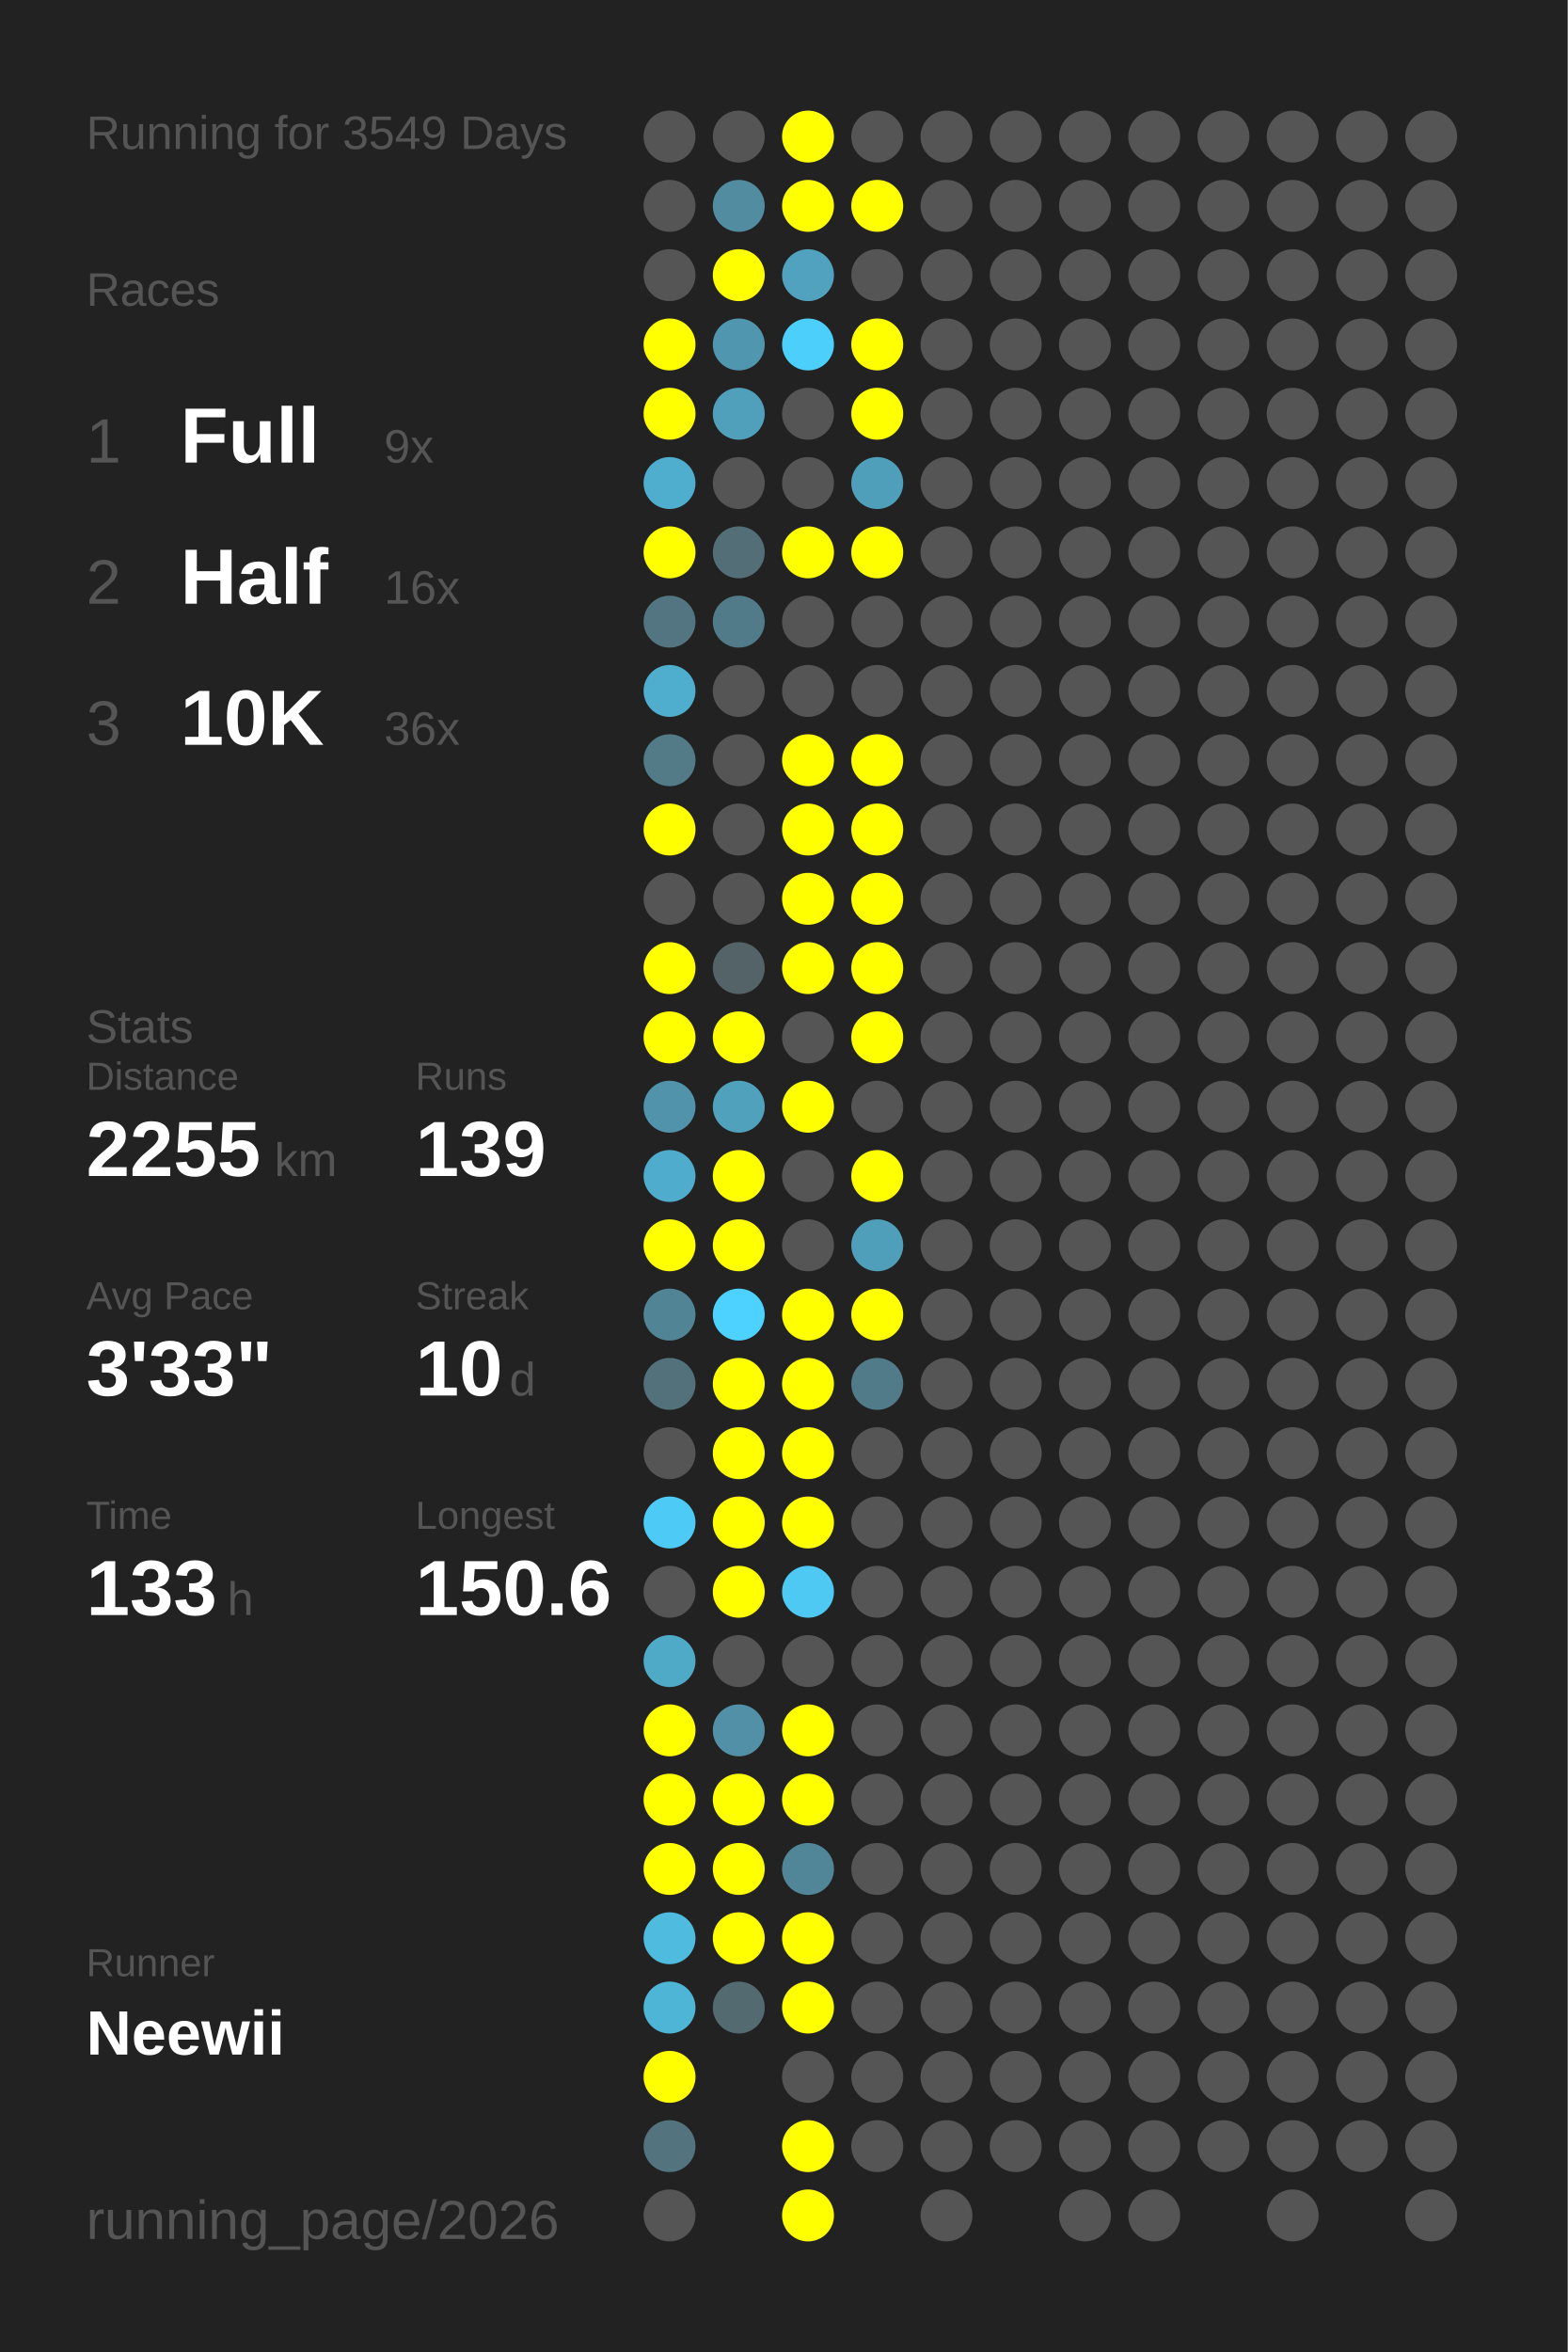
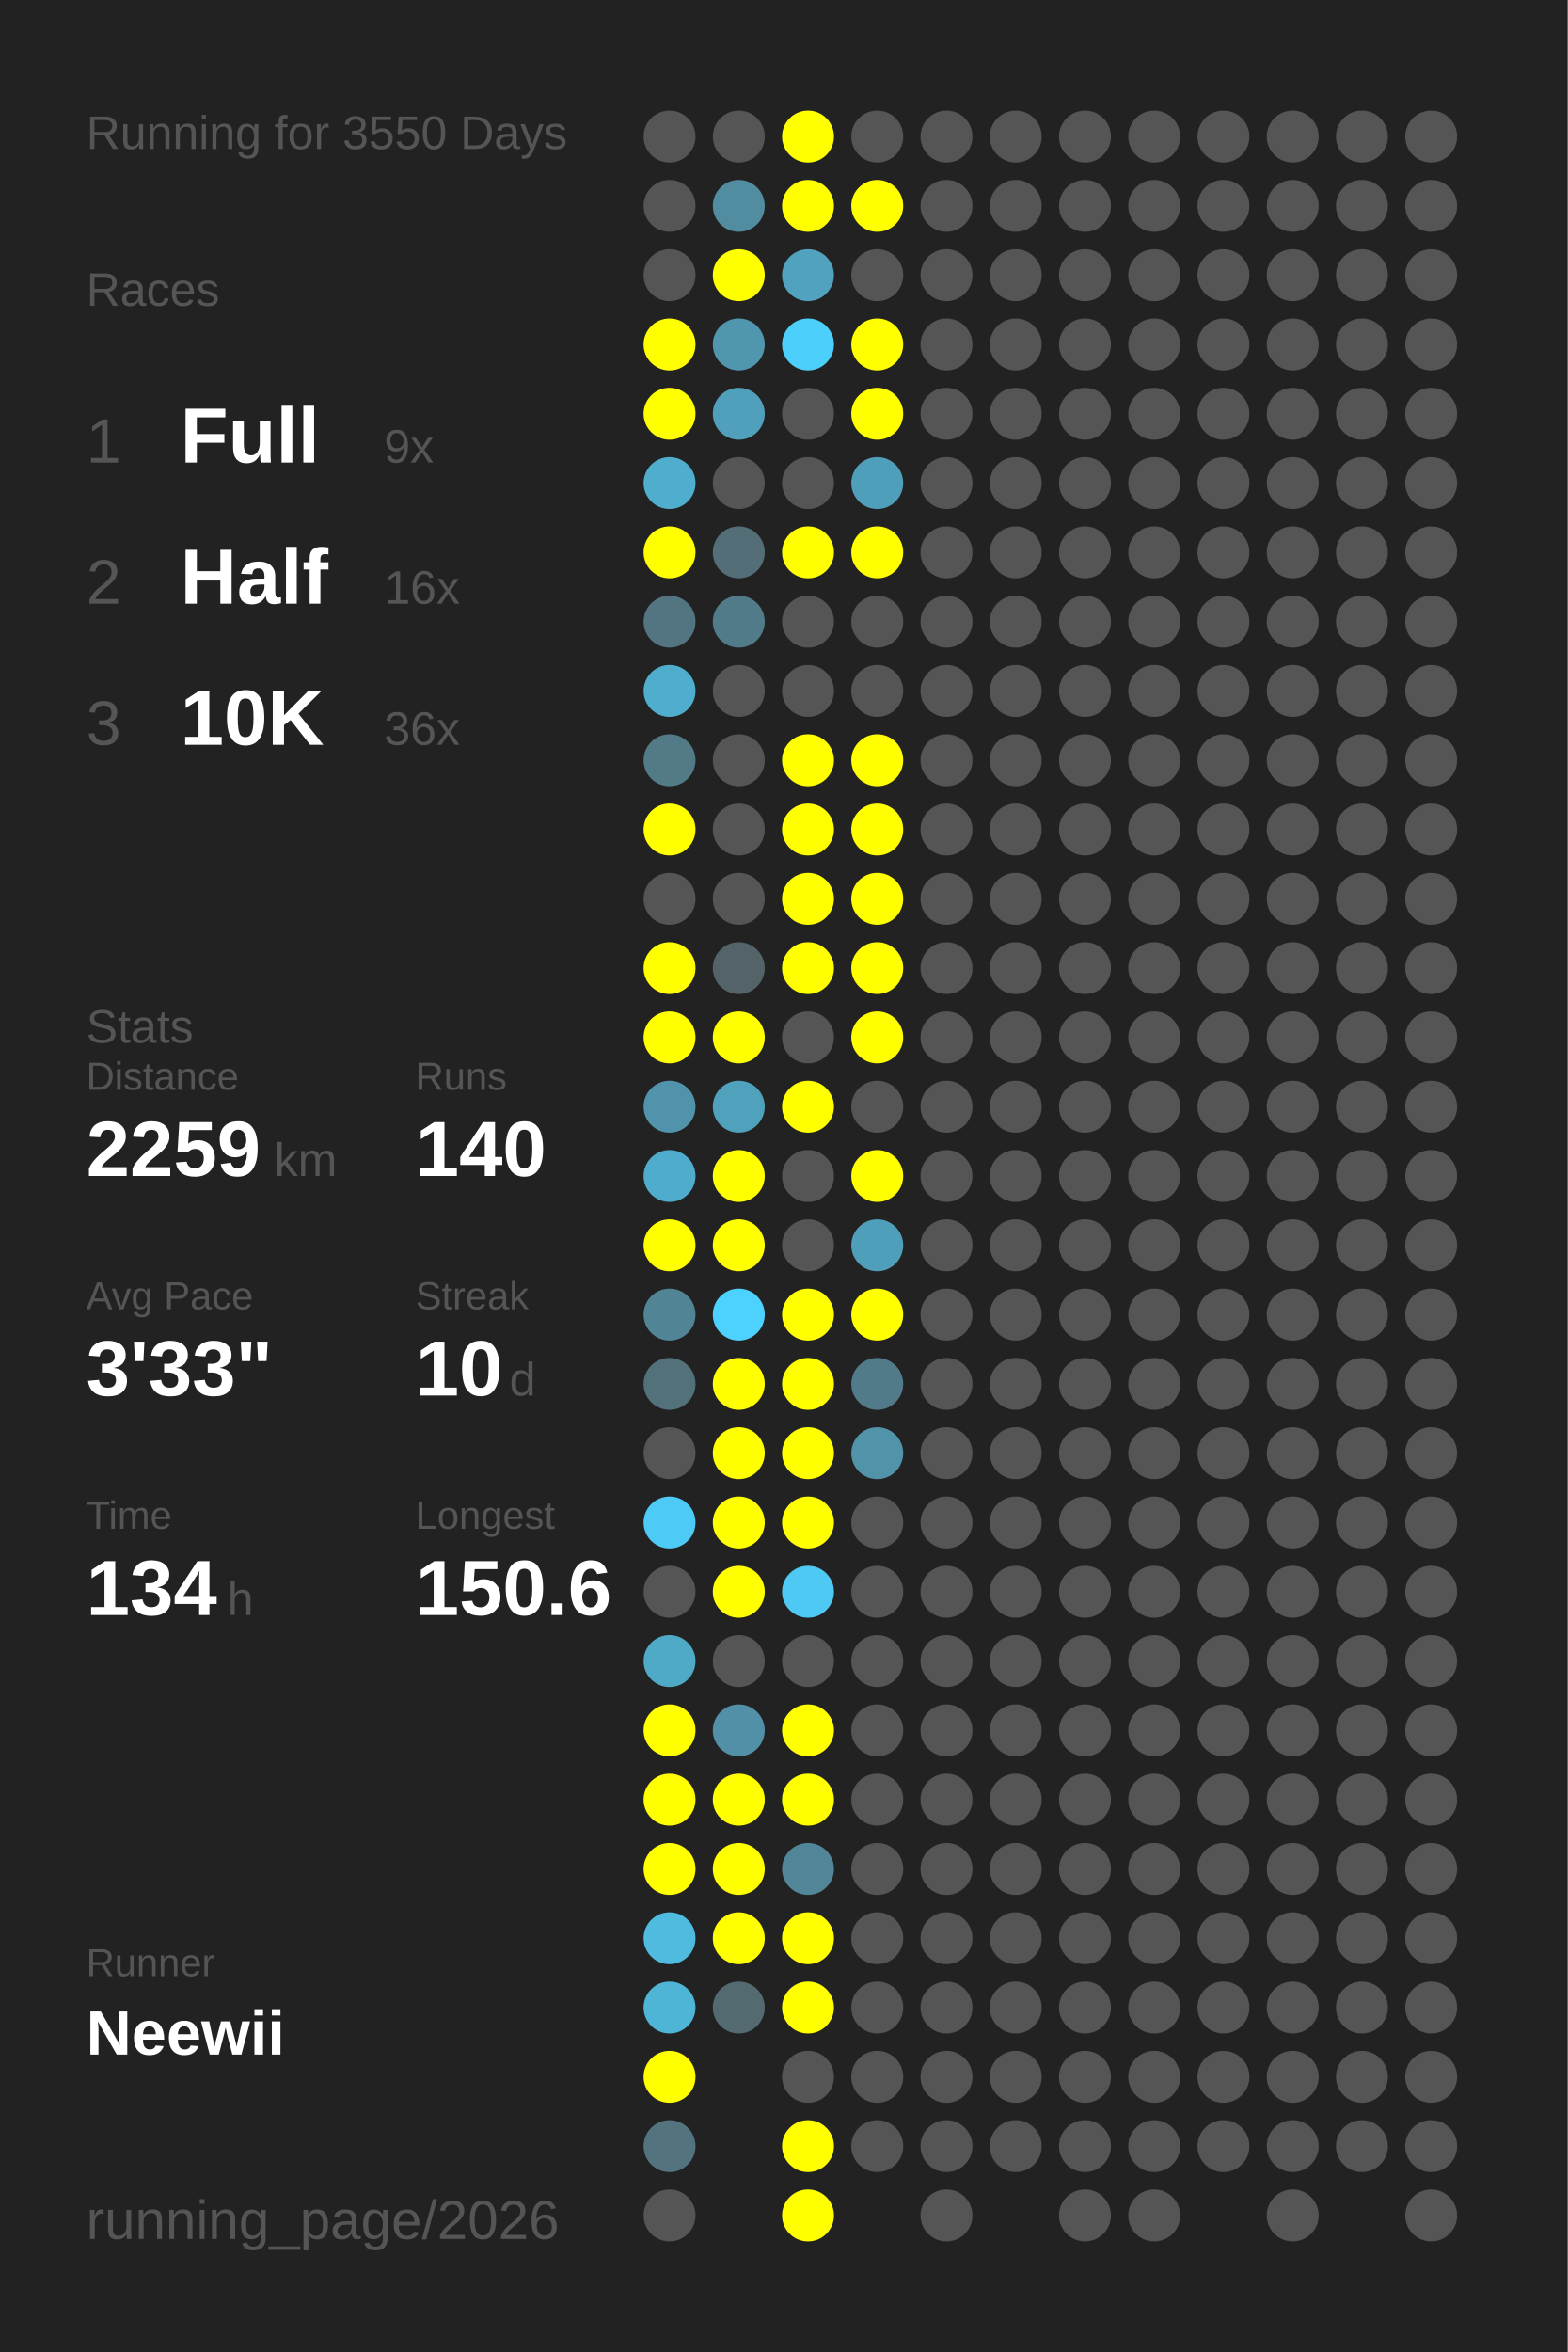
<svg xmlns="http://www.w3.org/2000/svg" baseProfile="full" height="300mm" version="1.1" viewBox="0,0,200,300" width="200mm">
  <defs />
  <rect fill="#222222" height="300" width="200" x="0" y="0" />
-   <text fill="#555555" style="font-size:6px; font-family:Arial;" x="11" y="19">Running for 3549 Days</text>
+   <text fill="#555555" style="font-size:6px; font-family:Arial;" x="11" y="19">Running for 3550 Days</text>
  <text fill="#555555" style="font-size:6px; font-family:Arial;" x="11" y="39">Races</text>
  <text fill="#555555" style="font-size:8px; font-family:Arial;" x="11" y="59">1</text>
  <text fill="#FFFFFF" style="font-size:10px; font-family:Arial; font-weight:bold;" x="23" y="59">Full</text>
  <text fill="#555555" style="font-size:6px; font-family:Arial;" x="49" y="59">9x</text>
  <text fill="#555555" style="font-size:8px; font-family:Arial;" x="11" y="77">2</text>
  <text fill="#FFFFFF" style="font-size:10px; font-family:Arial; font-weight:bold;" x="23" y="77">Half</text>
  <text fill="#555555" style="font-size:6px; font-family:Arial;" x="49" y="77">16x</text>
  <text fill="#555555" style="font-size:8px; font-family:Arial;" x="11" y="95">3</text>
  <text fill="#FFFFFF" style="font-size:10px; font-family:Arial; font-weight:bold;" x="23" y="95">10K</text>
  <text fill="#555555" style="font-size:6px; font-family:Arial;" x="49" y="95">36x</text>
  <text fill="#555555" style="font-size:6px; font-family:Arial;" x="11" y="133">Stats</text>
  <text fill="#555555" style="font-size:5px; font-family:Arial;" x="11" y="139">Distance</text>
-   <text fill="#FFFFFF" style="font-size:10px; font-family:Arial; font-weight:bold;" x="11" y="150">2255</text>
+   <text fill="#FFFFFF" style="font-size:10px; font-family:Arial; font-weight:bold;" x="11" y="150">2259</text>
  <text fill="#555555" style="font-size:6px; font-family:Arial;" x="35" y="150">km</text>
  <text fill="#555555" style="font-size:5px; font-family:Arial;" x="53" y="139">Runs</text>
-   <text fill="#FFFFFF" style="font-size:10px; font-family:Arial; font-weight:bold;" x="53" y="150">139</text>
+   <text fill="#FFFFFF" style="font-size:10px; font-family:Arial; font-weight:bold;" x="53" y="150">140</text>
  <text fill="#555555" style="font-size:5px; font-family:Arial;" x="11" y="167">Avg Pace</text>
  <text fill="#FFFFFF" style="font-size:10px; font-family:Arial; font-weight:bold;" x="11" y="178">3'33"</text>
  <text fill="#555555" style="font-size:5px; font-family:Arial;" x="53" y="167">Streak</text>
  <text fill="#FFFFFF" style="font-size:10px; font-family:Arial; font-weight:bold;" x="53" y="178">10</text>
  <text fill="#555555" style="font-size:6px; font-family:Arial;" x="65" y="178">d</text>
  <text fill="#555555" style="font-size:5px; font-family:Arial;" x="11" y="195">Time</text>
-   <text fill="#FFFFFF" style="font-size:10px; font-family:Arial; font-weight:bold;" x="11" y="206">133</text>
+   <text fill="#FFFFFF" style="font-size:10px; font-family:Arial; font-weight:bold;" x="11" y="206">134</text>
  <text fill="#555555" style="font-size:6px; font-family:Arial;" x="29" y="206">h</text>
  <text fill="#555555" style="font-size:5px; font-family:Arial;" x="53" y="195">Longest</text>
  <text fill="#FFFFFF" style="font-size:10px; font-family:Arial; font-weight:bold;" x="53" y="206">150.6</text>
  <text fill="#555555" style="font-size:5px; font-family:Arial;" x="11" y="252.065">Runner</text>
  <text fill="#FFFFFF" style="font-size:8px; font-family:Arial; font-weight:bold;" x="11" y="262.065">Neewii</text>
  <text fill="#555555" style="font-size:7px; font-family:Arial;" x="11" y="285.581">running_page/2026</text>
  <circle cx="85.417" cy="17.419" fill="#555555" r="3.312" />
  <circle cx="85.417" cy="26.258" fill="#555555" r="3.312" />
  <circle cx="85.417" cy="35.097" fill="#555555" r="3.312" />
  <circle cx="85.417" cy="43.935" fill="#FFFF00" r="3.312" />
  <circle cx="85.417" cy="52.774" fill="#FFFF00" r="3.312" />
  <circle cx="85.417" cy="61.613" fill="#4fadcd" r="3.312" />
  <circle cx="85.417" cy="70.452" fill="#FFFF00" r="3.312" />
  <circle cx="85.417" cy="79.29" fill="#527581" r="3.312" />
  <circle cx="85.417" cy="88.129" fill="#4fadcd" r="3.312" />
  <circle cx="85.417" cy="96.968" fill="#527a87" r="3.312" />
  <circle cx="85.417" cy="105.806" fill="#FFFF00" r="3.312" />
  <circle cx="85.417" cy="114.645" fill="#555555" r="3.312" />
  <circle cx="85.417" cy="123.484" fill="#FFFF00" r="3.312" />
  <circle cx="85.417" cy="132.323" fill="#FFFF00" r="3.312" />
  <circle cx="85.417" cy="141.161" fill="#5093aa" r="3.312" />
  <circle cx="85.417" cy="150" fill="#4faccc" r="3.312" />
  <circle cx="85.417" cy="158.839" fill="#FFFF00" r="3.312" />
  <circle cx="85.417" cy="167.677" fill="#518596" r="3.312" />
  <circle cx="85.417" cy="176.516" fill="#53717b" r="3.312" />
  <circle cx="85.417" cy="185.355" fill="#555555" r="3.312" />
  <circle cx="85.417" cy="194.194" fill="#4dcbf6" r="3.312" />
  <circle cx="85.417" cy="203.032" fill="#555555" r="3.312" />
  <circle cx="85.417" cy="211.871" fill="#4faac8" r="3.312" />
  <circle cx="85.417" cy="220.71" fill="#FFFF00" r="3.312" />
  <circle cx="85.417" cy="229.548" fill="#FFFF00" r="3.312" />
  <circle cx="85.417" cy="238.387" fill="#FFFF00" r="3.312" />
  <circle cx="85.417" cy="247.226" fill="#4ebbdf" r="3.312" />
  <circle cx="85.417" cy="256.065" fill="#4eb5d7" r="3.312" />
  <circle cx="85.417" cy="264.903" fill="#FFFF00" r="3.312" />
  <circle cx="85.417" cy="273.742" fill="#53737e" r="3.312" />
  <circle cx="85.417" cy="282.581" fill="#555555" r="3.312" />
  <circle cx="94.25" cy="17.419" fill="#555555" r="3.312" />
  <circle cx="94.25" cy="26.258" fill="#518ca0" r="3.312" />
  <circle cx="94.25" cy="35.097" fill="#FFFF00" r="3.312" />
  <circle cx="94.25" cy="43.935" fill="#5096ae" r="3.312" />
  <circle cx="94.25" cy="52.774" fill="#50a0bb" r="3.312" />
  <circle cx="94.25" cy="61.613" fill="#555555" r="3.312" />
  <circle cx="94.25" cy="70.452" fill="#536e77" r="3.312" />
  <circle cx="94.25" cy="79.29" fill="#527b89" r="3.312" />
  <circle cx="94.25" cy="88.129" fill="#555555" r="3.312" />
  <circle cx="94.25" cy="96.968" fill="#555555" r="3.312" />
  <circle cx="94.25" cy="105.806" fill="#555555" r="3.312" />
  <circle cx="94.25" cy="114.645" fill="#555555" r="3.312" />
  <circle cx="94.25" cy="123.484" fill="#546368" r="3.312" />
  <circle cx="94.25" cy="132.323" fill="#FFFF00" r="3.312" />
  <circle cx="94.25" cy="141.161" fill="#50a1bc" r="3.312" />
  <circle cx="94.25" cy="150" fill="#FFFF00" r="3.312" />
  <circle cx="94.25" cy="158.839" fill="#FFFF00" r="3.312" />
  <circle cx="94.25" cy="167.677" fill="#4dd1fe" r="3.312" />
  <circle cx="94.25" cy="176.516" fill="#FFFF00" r="3.312" />
  <circle cx="94.25" cy="185.355" fill="#FFFF00" r="3.312" />
  <circle cx="94.25" cy="194.194" fill="#FFFF00" r="3.312" />
  <circle cx="94.25" cy="203.032" fill="#FFFF00" r="3.312" />
  <circle cx="94.25" cy="211.871" fill="#555555" r="3.312" />
  <circle cx="94.25" cy="220.71" fill="#5190a6" r="3.312" />
  <circle cx="94.25" cy="229.548" fill="#FFFF00" r="3.312" />
  <circle cx="94.25" cy="238.387" fill="#FFFF00" r="3.312" />
  <circle cx="94.25" cy="247.226" fill="#FFFF00" r="3.312" />
  <circle cx="94.25" cy="256.065" fill="#536a71" r="3.312" />
  <circle cx="103.083" cy="17.419" fill="#FFFF00" r="3.312" />
  <circle cx="103.083" cy="26.258" fill="#FFFF00" r="3.312" />
  <circle cx="103.083" cy="35.097" fill="#50a2be" r="3.312" />
  <circle cx="103.083" cy="43.935" fill="#4dcffb" r="3.312" />
  <circle cx="103.083" cy="52.774" fill="#555555" r="3.312" />
  <circle cx="103.083" cy="61.613" fill="#555555" r="3.312" />
  <circle cx="103.083" cy="70.452" fill="#FFFF00" r="3.312" />
  <circle cx="103.083" cy="79.29" fill="#555555" r="3.312" />
  <circle cx="103.083" cy="88.129" fill="#555555" r="3.312" />
  <circle cx="103.083" cy="96.968" fill="#FFFF00" r="3.312" />
  <circle cx="103.083" cy="105.806" fill="#FFFF00" r="3.312" />
  <circle cx="103.083" cy="114.645" fill="#FFFF00" r="3.312" />
  <circle cx="103.083" cy="123.484" fill="#FFFF00" r="3.312" />
  <circle cx="103.083" cy="132.323" fill="#555555" r="3.312" />
  <circle cx="103.083" cy="141.161" fill="#FFFF00" r="3.312" />
  <circle cx="103.083" cy="150" fill="#555555" r="3.312" />
  <circle cx="103.083" cy="158.839" fill="#555555" r="3.312" />
  <circle cx="103.083" cy="167.677" fill="#FFFF00" r="3.312" />
  <circle cx="103.083" cy="176.516" fill="#FFFF00" r="3.312" />
  <circle cx="103.083" cy="185.355" fill="#FFFF00" r="3.312" />
  <circle cx="103.083" cy="194.194" fill="#FFFF00" r="3.312" />
  <circle cx="103.083" cy="203.032" fill="#4dc9f3" r="3.312" />
  <circle cx="103.083" cy="211.871" fill="#555555" r="3.312" />
  <circle cx="103.083" cy="220.71" fill="#FFFF00" r="3.312" />
  <circle cx="103.083" cy="229.548" fill="#FFFF00" r="3.312" />
  <circle cx="103.083" cy="238.387" fill="#518698" r="3.312" />
  <circle cx="103.083" cy="247.226" fill="#FFFF00" r="3.312" />
  <circle cx="103.083" cy="256.065" fill="#FFFF00" r="3.312" />
  <circle cx="103.083" cy="264.903" fill="#555555" r="3.312" />
  <circle cx="103.083" cy="273.742" fill="#FFFF00" r="3.312" />
  <circle cx="103.083" cy="282.581" fill="#FFFF00" r="3.312" />
  <circle cx="111.917" cy="17.419" fill="#555555" r="3.312" />
  <circle cx="111.917" cy="26.258" fill="#FFFF00" r="3.312" />
  <circle cx="111.917" cy="35.097" fill="#555555" r="3.312" />
  <circle cx="111.917" cy="43.935" fill="#FFFF00" r="3.312" />
  <circle cx="111.917" cy="52.774" fill="#FFFF00" r="3.312" />
  <circle cx="111.917" cy="61.613" fill="#509fba" r="3.312" />
  <circle cx="111.917" cy="70.452" fill="#FFFF00" r="3.312" />
  <circle cx="111.917" cy="79.29" fill="#555555" r="3.312" />
  <circle cx="111.917" cy="88.129" fill="#555555" r="3.312" />
  <circle cx="111.917" cy="96.968" fill="#FFFF00" r="3.312" />
  <circle cx="111.917" cy="105.806" fill="#FFFF00" r="3.312" />
  <circle cx="111.917" cy="114.645" fill="#FFFF00" r="3.312" />
  <circle cx="111.917" cy="123.484" fill="#FFFF00" r="3.312" />
  <circle cx="111.917" cy="132.323" fill="#FFFF00" r="3.312" />
  <circle cx="111.917" cy="141.161" fill="#555555" r="3.312" />
  <circle cx="111.917" cy="150" fill="#FFFF00" r="3.312" />
  <circle cx="111.917" cy="158.839" fill="#509fba" r="3.312" />
  <circle cx="111.917" cy="167.677" fill="#FFFF00" r="3.312" />
  <circle cx="111.917" cy="176.516" fill="#527b89" r="3.312" />
-   <circle cx="111.917" cy="185.355" fill="#555555" r="3.312" />
+   <circle cx="111.917" cy="185.355" fill="#5193a9" r="3.312" />
  <circle cx="111.917" cy="194.194" fill="#555555" r="3.312" />
  <circle cx="111.917" cy="203.032" fill="#555555" r="3.312" />
  <circle cx="111.917" cy="211.871" fill="#555555" r="3.312" />
  <circle cx="111.917" cy="220.71" fill="#555555" r="3.312" />
  <circle cx="111.917" cy="229.548" fill="#555555" r="3.312" />
  <circle cx="111.917" cy="238.387" fill="#555555" r="3.312" />
  <circle cx="111.917" cy="247.226" fill="#555555" r="3.312" />
  <circle cx="111.917" cy="256.065" fill="#555555" r="3.312" />
  <circle cx="111.917" cy="264.903" fill="#555555" r="3.312" />
  <circle cx="111.917" cy="273.742" fill="#555555" r="3.312" />
  <circle cx="120.75" cy="17.419" fill="#555555" r="3.312" />
  <circle cx="120.75" cy="26.258" fill="#555555" r="3.312" />
  <circle cx="120.75" cy="35.097" fill="#555555" r="3.312" />
  <circle cx="120.75" cy="43.935" fill="#555555" r="3.312" />
  <circle cx="120.75" cy="52.774" fill="#555555" r="3.312" />
  <circle cx="120.75" cy="61.613" fill="#555555" r="3.312" />
  <circle cx="120.75" cy="70.452" fill="#555555" r="3.312" />
  <circle cx="120.75" cy="79.29" fill="#555555" r="3.312" />
  <circle cx="120.75" cy="88.129" fill="#555555" r="3.312" />
  <circle cx="120.75" cy="96.968" fill="#555555" r="3.312" />
  <circle cx="120.75" cy="105.806" fill="#555555" r="3.312" />
  <circle cx="120.75" cy="114.645" fill="#555555" r="3.312" />
  <circle cx="120.75" cy="123.484" fill="#555555" r="3.312" />
  <circle cx="120.75" cy="132.323" fill="#555555" r="3.312" />
  <circle cx="120.75" cy="141.161" fill="#555555" r="3.312" />
  <circle cx="120.75" cy="150" fill="#555555" r="3.312" />
  <circle cx="120.75" cy="158.839" fill="#555555" r="3.312" />
  <circle cx="120.75" cy="167.677" fill="#555555" r="3.312" />
  <circle cx="120.75" cy="176.516" fill="#555555" r="3.312" />
  <circle cx="120.75" cy="185.355" fill="#555555" r="3.312" />
  <circle cx="120.75" cy="194.194" fill="#555555" r="3.312" />
  <circle cx="120.75" cy="203.032" fill="#555555" r="3.312" />
  <circle cx="120.75" cy="211.871" fill="#555555" r="3.312" />
  <circle cx="120.75" cy="220.71" fill="#555555" r="3.312" />
  <circle cx="120.75" cy="229.548" fill="#555555" r="3.312" />
  <circle cx="120.75" cy="238.387" fill="#555555" r="3.312" />
  <circle cx="120.75" cy="247.226" fill="#555555" r="3.312" />
  <circle cx="120.75" cy="256.065" fill="#555555" r="3.312" />
  <circle cx="120.75" cy="264.903" fill="#555555" r="3.312" />
  <circle cx="120.75" cy="273.742" fill="#555555" r="3.312" />
  <circle cx="120.75" cy="282.581" fill="#555555" r="3.312" />
  <circle cx="129.583" cy="17.419" fill="#555555" r="3.312" />
  <circle cx="129.583" cy="26.258" fill="#555555" r="3.312" />
  <circle cx="129.583" cy="35.097" fill="#555555" r="3.312" />
  <circle cx="129.583" cy="43.935" fill="#555555" r="3.312" />
  <circle cx="129.583" cy="52.774" fill="#555555" r="3.312" />
  <circle cx="129.583" cy="61.613" fill="#555555" r="3.312" />
  <circle cx="129.583" cy="70.452" fill="#555555" r="3.312" />
  <circle cx="129.583" cy="79.29" fill="#555555" r="3.312" />
  <circle cx="129.583" cy="88.129" fill="#555555" r="3.312" />
  <circle cx="129.583" cy="96.968" fill="#555555" r="3.312" />
  <circle cx="129.583" cy="105.806" fill="#555555" r="3.312" />
  <circle cx="129.583" cy="114.645" fill="#555555" r="3.312" />
  <circle cx="129.583" cy="123.484" fill="#555555" r="3.312" />
  <circle cx="129.583" cy="132.323" fill="#555555" r="3.312" />
  <circle cx="129.583" cy="141.161" fill="#555555" r="3.312" />
  <circle cx="129.583" cy="150" fill="#555555" r="3.312" />
  <circle cx="129.583" cy="158.839" fill="#555555" r="3.312" />
  <circle cx="129.583" cy="167.677" fill="#555555" r="3.312" />
  <circle cx="129.583" cy="176.516" fill="#555555" r="3.312" />
  <circle cx="129.583" cy="185.355" fill="#555555" r="3.312" />
  <circle cx="129.583" cy="194.194" fill="#555555" r="3.312" />
  <circle cx="129.583" cy="203.032" fill="#555555" r="3.312" />
  <circle cx="129.583" cy="211.871" fill="#555555" r="3.312" />
  <circle cx="129.583" cy="220.71" fill="#555555" r="3.312" />
  <circle cx="129.583" cy="229.548" fill="#555555" r="3.312" />
  <circle cx="129.583" cy="238.387" fill="#555555" r="3.312" />
  <circle cx="129.583" cy="247.226" fill="#555555" r="3.312" />
  <circle cx="129.583" cy="256.065" fill="#555555" r="3.312" />
  <circle cx="129.583" cy="264.903" fill="#555555" r="3.312" />
  <circle cx="129.583" cy="273.742" fill="#555555" r="3.312" />
  <circle cx="138.417" cy="17.419" fill="#555555" r="3.312" />
  <circle cx="138.417" cy="26.258" fill="#555555" r="3.312" />
  <circle cx="138.417" cy="35.097" fill="#555555" r="3.312" />
  <circle cx="138.417" cy="43.935" fill="#555555" r="3.312" />
  <circle cx="138.417" cy="52.774" fill="#555555" r="3.312" />
  <circle cx="138.417" cy="61.613" fill="#555555" r="3.312" />
  <circle cx="138.417" cy="70.452" fill="#555555" r="3.312" />
  <circle cx="138.417" cy="79.29" fill="#555555" r="3.312" />
  <circle cx="138.417" cy="88.129" fill="#555555" r="3.312" />
  <circle cx="138.417" cy="96.968" fill="#555555" r="3.312" />
  <circle cx="138.417" cy="105.806" fill="#555555" r="3.312" />
  <circle cx="138.417" cy="114.645" fill="#555555" r="3.312" />
  <circle cx="138.417" cy="123.484" fill="#555555" r="3.312" />
  <circle cx="138.417" cy="132.323" fill="#555555" r="3.312" />
  <circle cx="138.417" cy="141.161" fill="#555555" r="3.312" />
  <circle cx="138.417" cy="150" fill="#555555" r="3.312" />
  <circle cx="138.417" cy="158.839" fill="#555555" r="3.312" />
  <circle cx="138.417" cy="167.677" fill="#555555" r="3.312" />
  <circle cx="138.417" cy="176.516" fill="#555555" r="3.312" />
  <circle cx="138.417" cy="185.355" fill="#555555" r="3.312" />
  <circle cx="138.417" cy="194.194" fill="#555555" r="3.312" />
  <circle cx="138.417" cy="203.032" fill="#555555" r="3.312" />
  <circle cx="138.417" cy="211.871" fill="#555555" r="3.312" />
  <circle cx="138.417" cy="220.71" fill="#555555" r="3.312" />
  <circle cx="138.417" cy="229.548" fill="#555555" r="3.312" />
  <circle cx="138.417" cy="238.387" fill="#555555" r="3.312" />
  <circle cx="138.417" cy="247.226" fill="#555555" r="3.312" />
  <circle cx="138.417" cy="256.065" fill="#555555" r="3.312" />
  <circle cx="138.417" cy="264.903" fill="#555555" r="3.312" />
  <circle cx="138.417" cy="273.742" fill="#555555" r="3.312" />
  <circle cx="138.417" cy="282.581" fill="#555555" r="3.312" />
  <circle cx="147.25" cy="17.419" fill="#555555" r="3.312" />
  <circle cx="147.25" cy="26.258" fill="#555555" r="3.312" />
  <circle cx="147.25" cy="35.097" fill="#555555" r="3.312" />
  <circle cx="147.25" cy="43.935" fill="#555555" r="3.312" />
  <circle cx="147.25" cy="52.774" fill="#555555" r="3.312" />
  <circle cx="147.25" cy="61.613" fill="#555555" r="3.312" />
  <circle cx="147.25" cy="70.452" fill="#555555" r="3.312" />
  <circle cx="147.25" cy="79.29" fill="#555555" r="3.312" />
  <circle cx="147.25" cy="88.129" fill="#555555" r="3.312" />
  <circle cx="147.25" cy="96.968" fill="#555555" r="3.312" />
  <circle cx="147.25" cy="105.806" fill="#555555" r="3.312" />
  <circle cx="147.25" cy="114.645" fill="#555555" r="3.312" />
  <circle cx="147.25" cy="123.484" fill="#555555" r="3.312" />
  <circle cx="147.25" cy="132.323" fill="#555555" r="3.312" />
  <circle cx="147.25" cy="141.161" fill="#555555" r="3.312" />
  <circle cx="147.25" cy="150" fill="#555555" r="3.312" />
  <circle cx="147.25" cy="158.839" fill="#555555" r="3.312" />
  <circle cx="147.25" cy="167.677" fill="#555555" r="3.312" />
  <circle cx="147.25" cy="176.516" fill="#555555" r="3.312" />
  <circle cx="147.25" cy="185.355" fill="#555555" r="3.312" />
  <circle cx="147.25" cy="194.194" fill="#555555" r="3.312" />
  <circle cx="147.25" cy="203.032" fill="#555555" r="3.312" />
  <circle cx="147.25" cy="211.871" fill="#555555" r="3.312" />
  <circle cx="147.25" cy="220.71" fill="#555555" r="3.312" />
  <circle cx="147.25" cy="229.548" fill="#555555" r="3.312" />
  <circle cx="147.25" cy="238.387" fill="#555555" r="3.312" />
  <circle cx="147.25" cy="247.226" fill="#555555" r="3.312" />
  <circle cx="147.25" cy="256.065" fill="#555555" r="3.312" />
  <circle cx="147.25" cy="264.903" fill="#555555" r="3.312" />
  <circle cx="147.25" cy="273.742" fill="#555555" r="3.312" />
  <circle cx="147.25" cy="282.581" fill="#555555" r="3.312" />
  <circle cx="156.083" cy="17.419" fill="#555555" r="3.312" />
  <circle cx="156.083" cy="26.258" fill="#555555" r="3.312" />
  <circle cx="156.083" cy="35.097" fill="#555555" r="3.312" />
  <circle cx="156.083" cy="43.935" fill="#555555" r="3.312" />
  <circle cx="156.083" cy="52.774" fill="#555555" r="3.312" />
  <circle cx="156.083" cy="61.613" fill="#555555" r="3.312" />
  <circle cx="156.083" cy="70.452" fill="#555555" r="3.312" />
  <circle cx="156.083" cy="79.29" fill="#555555" r="3.312" />
  <circle cx="156.083" cy="88.129" fill="#555555" r="3.312" />
  <circle cx="156.083" cy="96.968" fill="#555555" r="3.312" />
  <circle cx="156.083" cy="105.806" fill="#555555" r="3.312" />
  <circle cx="156.083" cy="114.645" fill="#555555" r="3.312" />
  <circle cx="156.083" cy="123.484" fill="#555555" r="3.312" />
  <circle cx="156.083" cy="132.323" fill="#555555" r="3.312" />
  <circle cx="156.083" cy="141.161" fill="#555555" r="3.312" />
  <circle cx="156.083" cy="150" fill="#555555" r="3.312" />
  <circle cx="156.083" cy="158.839" fill="#555555" r="3.312" />
  <circle cx="156.083" cy="167.677" fill="#555555" r="3.312" />
  <circle cx="156.083" cy="176.516" fill="#555555" r="3.312" />
  <circle cx="156.083" cy="185.355" fill="#555555" r="3.312" />
  <circle cx="156.083" cy="194.194" fill="#555555" r="3.312" />
  <circle cx="156.083" cy="203.032" fill="#555555" r="3.312" />
  <circle cx="156.083" cy="211.871" fill="#555555" r="3.312" />
  <circle cx="156.083" cy="220.71" fill="#555555" r="3.312" />
  <circle cx="156.083" cy="229.548" fill="#555555" r="3.312" />
  <circle cx="156.083" cy="238.387" fill="#555555" r="3.312" />
  <circle cx="156.083" cy="247.226" fill="#555555" r="3.312" />
  <circle cx="156.083" cy="256.065" fill="#555555" r="3.312" />
  <circle cx="156.083" cy="264.903" fill="#555555" r="3.312" />
  <circle cx="156.083" cy="273.742" fill="#555555" r="3.312" />
  <circle cx="164.917" cy="17.419" fill="#555555" r="3.312" />
  <circle cx="164.917" cy="26.258" fill="#555555" r="3.312" />
  <circle cx="164.917" cy="35.097" fill="#555555" r="3.312" />
  <circle cx="164.917" cy="43.935" fill="#555555" r="3.312" />
  <circle cx="164.917" cy="52.774" fill="#555555" r="3.312" />
  <circle cx="164.917" cy="61.613" fill="#555555" r="3.312" />
  <circle cx="164.917" cy="70.452" fill="#555555" r="3.312" />
  <circle cx="164.917" cy="79.29" fill="#555555" r="3.312" />
  <circle cx="164.917" cy="88.129" fill="#555555" r="3.312" />
  <circle cx="164.917" cy="96.968" fill="#555555" r="3.312" />
  <circle cx="164.917" cy="105.806" fill="#555555" r="3.312" />
  <circle cx="164.917" cy="114.645" fill="#555555" r="3.312" />
  <circle cx="164.917" cy="123.484" fill="#555555" r="3.312" />
  <circle cx="164.917" cy="132.323" fill="#555555" r="3.312" />
  <circle cx="164.917" cy="141.161" fill="#555555" r="3.312" />
  <circle cx="164.917" cy="150" fill="#555555" r="3.312" />
  <circle cx="164.917" cy="158.839" fill="#555555" r="3.312" />
  <circle cx="164.917" cy="167.677" fill="#555555" r="3.312" />
  <circle cx="164.917" cy="176.516" fill="#555555" r="3.312" />
  <circle cx="164.917" cy="185.355" fill="#555555" r="3.312" />
  <circle cx="164.917" cy="194.194" fill="#555555" r="3.312" />
  <circle cx="164.917" cy="203.032" fill="#555555" r="3.312" />
  <circle cx="164.917" cy="211.871" fill="#555555" r="3.312" />
  <circle cx="164.917" cy="220.71" fill="#555555" r="3.312" />
  <circle cx="164.917" cy="229.548" fill="#555555" r="3.312" />
  <circle cx="164.917" cy="238.387" fill="#555555" r="3.312" />
  <circle cx="164.917" cy="247.226" fill="#555555" r="3.312" />
  <circle cx="164.917" cy="256.065" fill="#555555" r="3.312" />
  <circle cx="164.917" cy="264.903" fill="#555555" r="3.312" />
  <circle cx="164.917" cy="273.742" fill="#555555" r="3.312" />
  <circle cx="164.917" cy="282.581" fill="#555555" r="3.312" />
  <circle cx="173.75" cy="17.419" fill="#555555" r="3.312" />
  <circle cx="173.75" cy="26.258" fill="#555555" r="3.312" />
  <circle cx="173.75" cy="35.097" fill="#555555" r="3.312" />
  <circle cx="173.75" cy="43.935" fill="#555555" r="3.312" />
  <circle cx="173.75" cy="52.774" fill="#555555" r="3.312" />
  <circle cx="173.75" cy="61.613" fill="#555555" r="3.312" />
  <circle cx="173.75" cy="70.452" fill="#555555" r="3.312" />
  <circle cx="173.75" cy="79.29" fill="#555555" r="3.312" />
  <circle cx="173.75" cy="88.129" fill="#555555" r="3.312" />
  <circle cx="173.75" cy="96.968" fill="#555555" r="3.312" />
  <circle cx="173.75" cy="105.806" fill="#555555" r="3.312" />
  <circle cx="173.75" cy="114.645" fill="#555555" r="3.312" />
  <circle cx="173.75" cy="123.484" fill="#555555" r="3.312" />
  <circle cx="173.75" cy="132.323" fill="#555555" r="3.312" />
  <circle cx="173.75" cy="141.161" fill="#555555" r="3.312" />
  <circle cx="173.75" cy="150" fill="#555555" r="3.312" />
  <circle cx="173.75" cy="158.839" fill="#555555" r="3.312" />
  <circle cx="173.75" cy="167.677" fill="#555555" r="3.312" />
  <circle cx="173.75" cy="176.516" fill="#555555" r="3.312" />
  <circle cx="173.75" cy="185.355" fill="#555555" r="3.312" />
  <circle cx="173.75" cy="194.194" fill="#555555" r="3.312" />
  <circle cx="173.75" cy="203.032" fill="#555555" r="3.312" />
  <circle cx="173.75" cy="211.871" fill="#555555" r="3.312" />
  <circle cx="173.75" cy="220.71" fill="#555555" r="3.312" />
  <circle cx="173.75" cy="229.548" fill="#555555" r="3.312" />
  <circle cx="173.75" cy="238.387" fill="#555555" r="3.312" />
  <circle cx="173.75" cy="247.226" fill="#555555" r="3.312" />
  <circle cx="173.75" cy="256.065" fill="#555555" r="3.312" />
  <circle cx="173.75" cy="264.903" fill="#555555" r="3.312" />
  <circle cx="173.75" cy="273.742" fill="#555555" r="3.312" />
  <circle cx="182.583" cy="17.419" fill="#555555" r="3.312" />
  <circle cx="182.583" cy="26.258" fill="#555555" r="3.312" />
  <circle cx="182.583" cy="35.097" fill="#555555" r="3.312" />
  <circle cx="182.583" cy="43.935" fill="#555555" r="3.312" />
  <circle cx="182.583" cy="52.774" fill="#555555" r="3.312" />
  <circle cx="182.583" cy="61.613" fill="#555555" r="3.312" />
  <circle cx="182.583" cy="70.452" fill="#555555" r="3.312" />
  <circle cx="182.583" cy="79.29" fill="#555555" r="3.312" />
  <circle cx="182.583" cy="88.129" fill="#555555" r="3.312" />
  <circle cx="182.583" cy="96.968" fill="#555555" r="3.312" />
  <circle cx="182.583" cy="105.806" fill="#555555" r="3.312" />
  <circle cx="182.583" cy="114.645" fill="#555555" r="3.312" />
  <circle cx="182.583" cy="123.484" fill="#555555" r="3.312" />
  <circle cx="182.583" cy="132.323" fill="#555555" r="3.312" />
  <circle cx="182.583" cy="141.161" fill="#555555" r="3.312" />
  <circle cx="182.583" cy="150" fill="#555555" r="3.312" />
  <circle cx="182.583" cy="158.839" fill="#555555" r="3.312" />
  <circle cx="182.583" cy="167.677" fill="#555555" r="3.312" />
  <circle cx="182.583" cy="176.516" fill="#555555" r="3.312" />
  <circle cx="182.583" cy="185.355" fill="#555555" r="3.312" />
  <circle cx="182.583" cy="194.194" fill="#555555" r="3.312" />
  <circle cx="182.583" cy="203.032" fill="#555555" r="3.312" />
  <circle cx="182.583" cy="211.871" fill="#555555" r="3.312" />
  <circle cx="182.583" cy="220.71" fill="#555555" r="3.312" />
  <circle cx="182.583" cy="229.548" fill="#555555" r="3.312" />
  <circle cx="182.583" cy="238.387" fill="#555555" r="3.312" />
  <circle cx="182.583" cy="247.226" fill="#555555" r="3.312" />
  <circle cx="182.583" cy="256.065" fill="#555555" r="3.312" />
  <circle cx="182.583" cy="264.903" fill="#555555" r="3.312" />
  <circle cx="182.583" cy="273.742" fill="#555555" r="3.312" />
  <circle cx="182.583" cy="282.581" fill="#555555" r="3.312" />
</svg>
